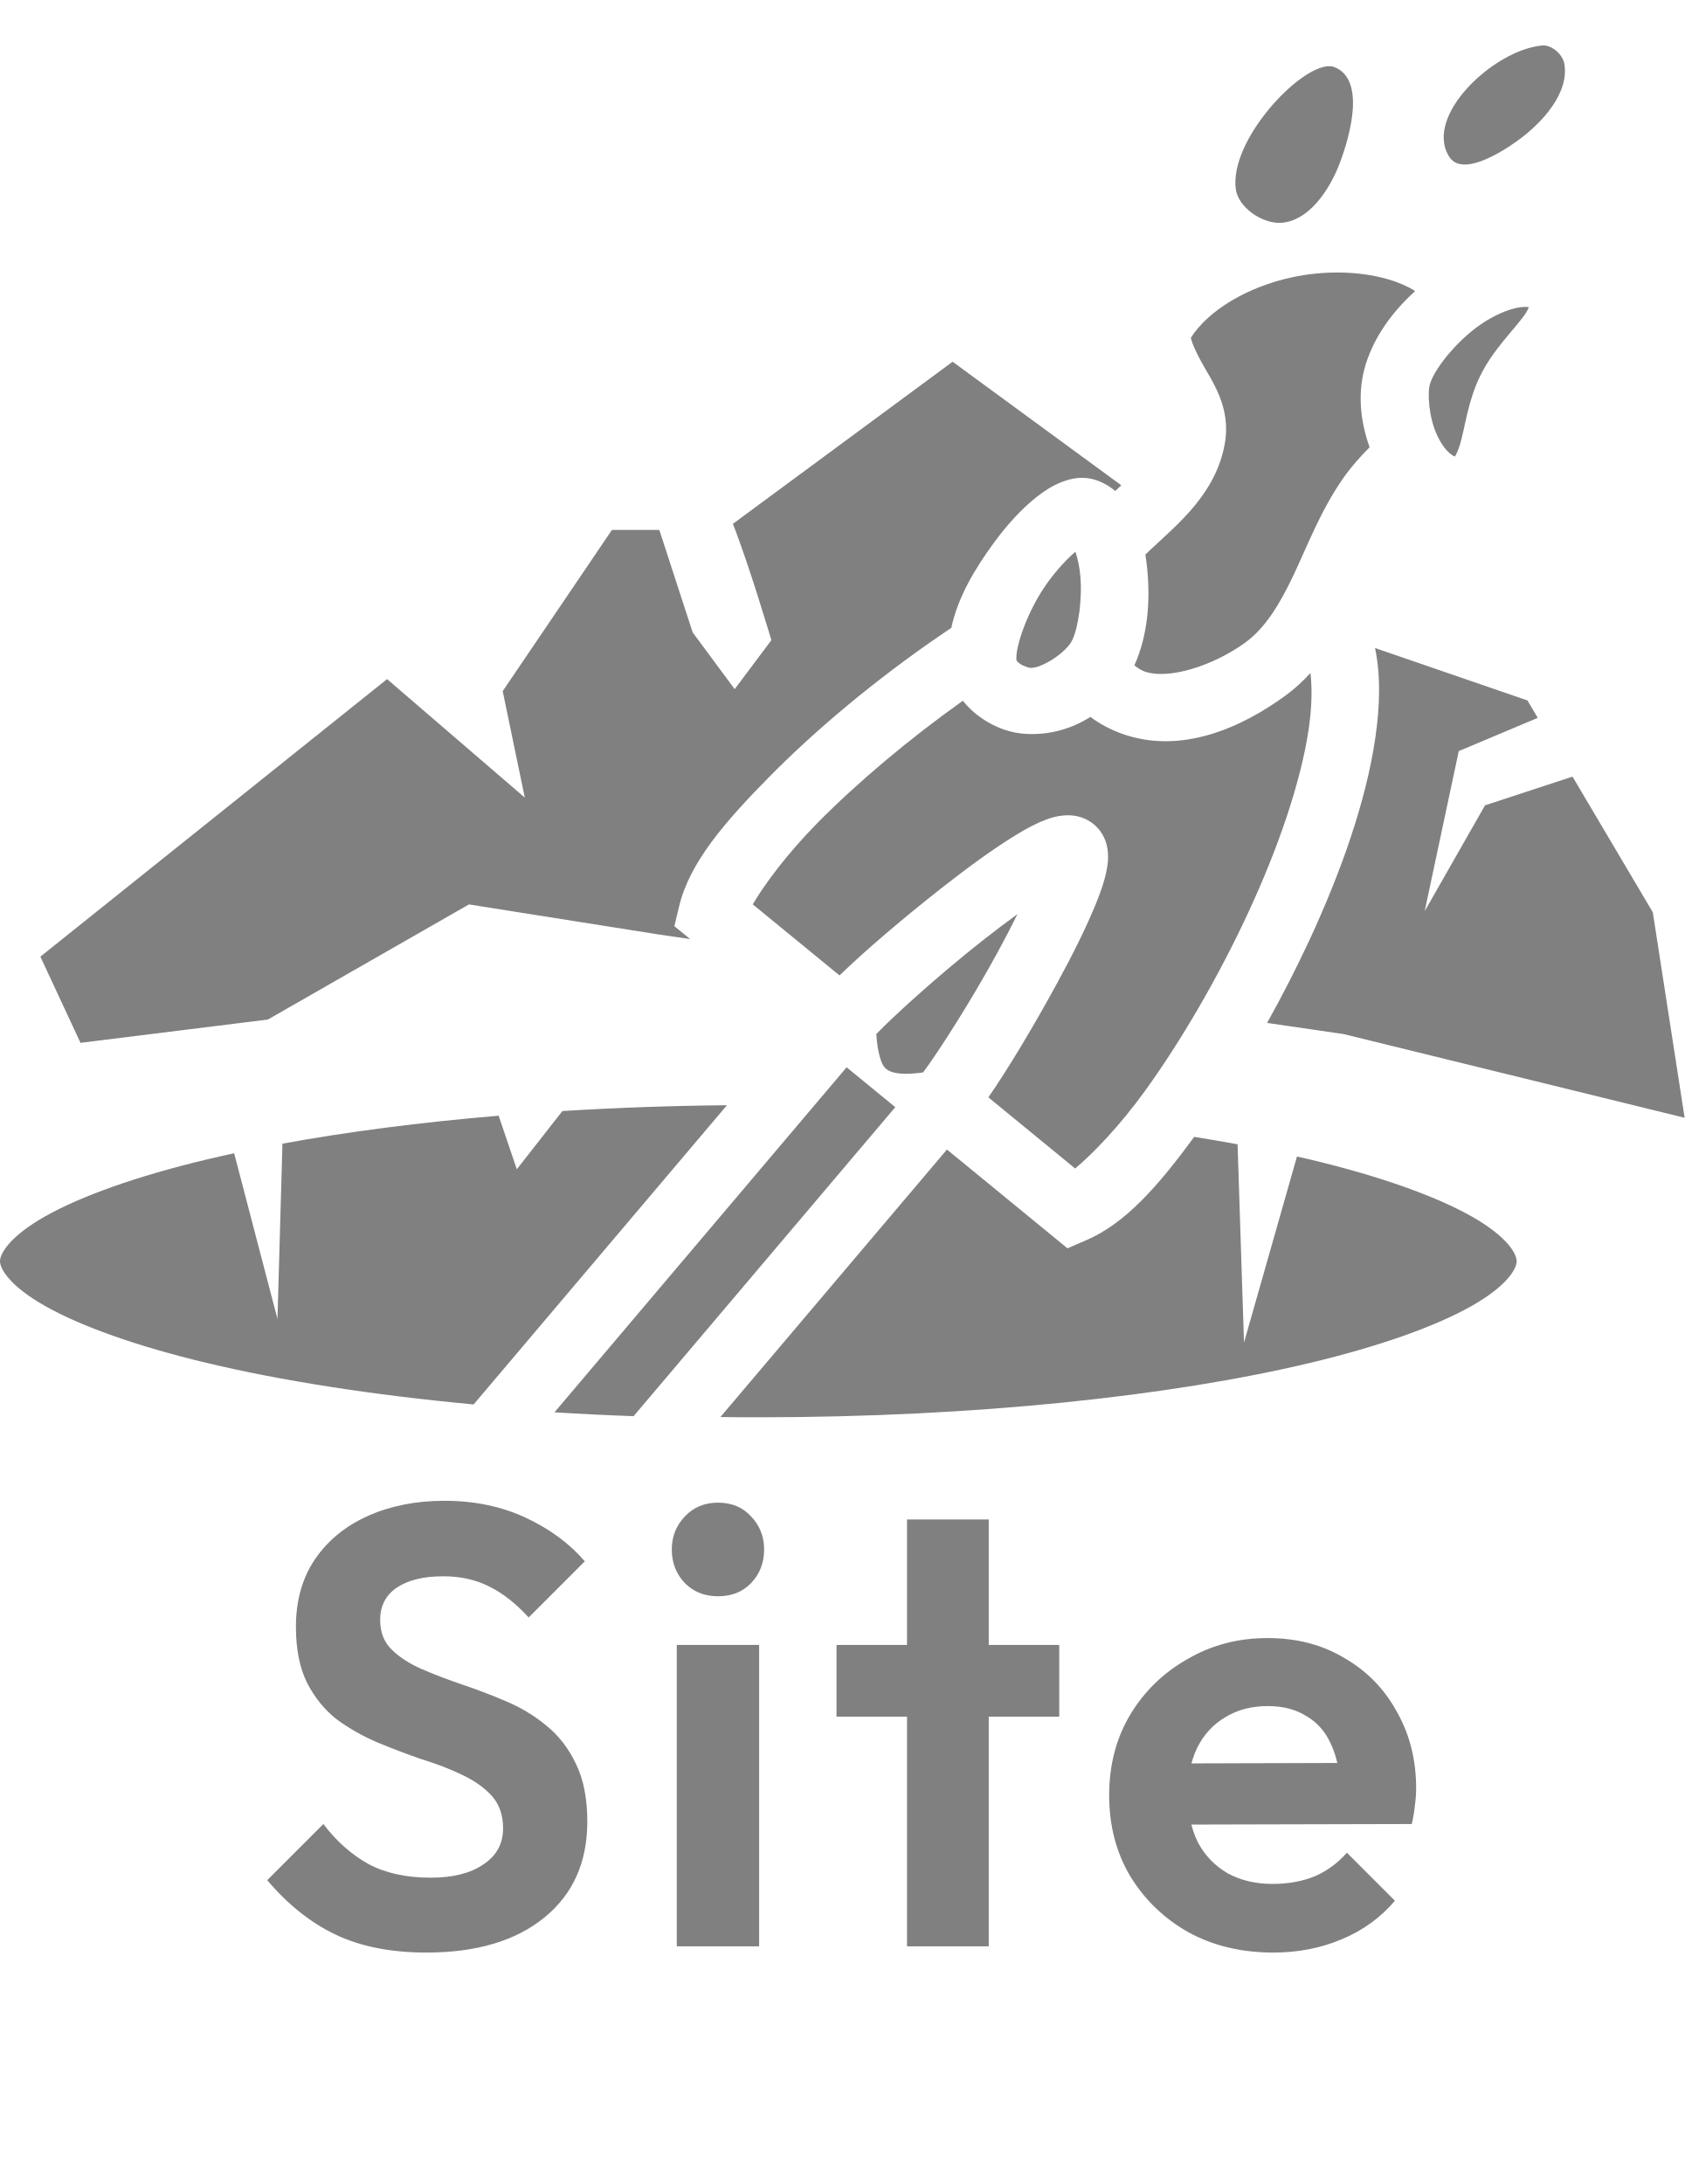
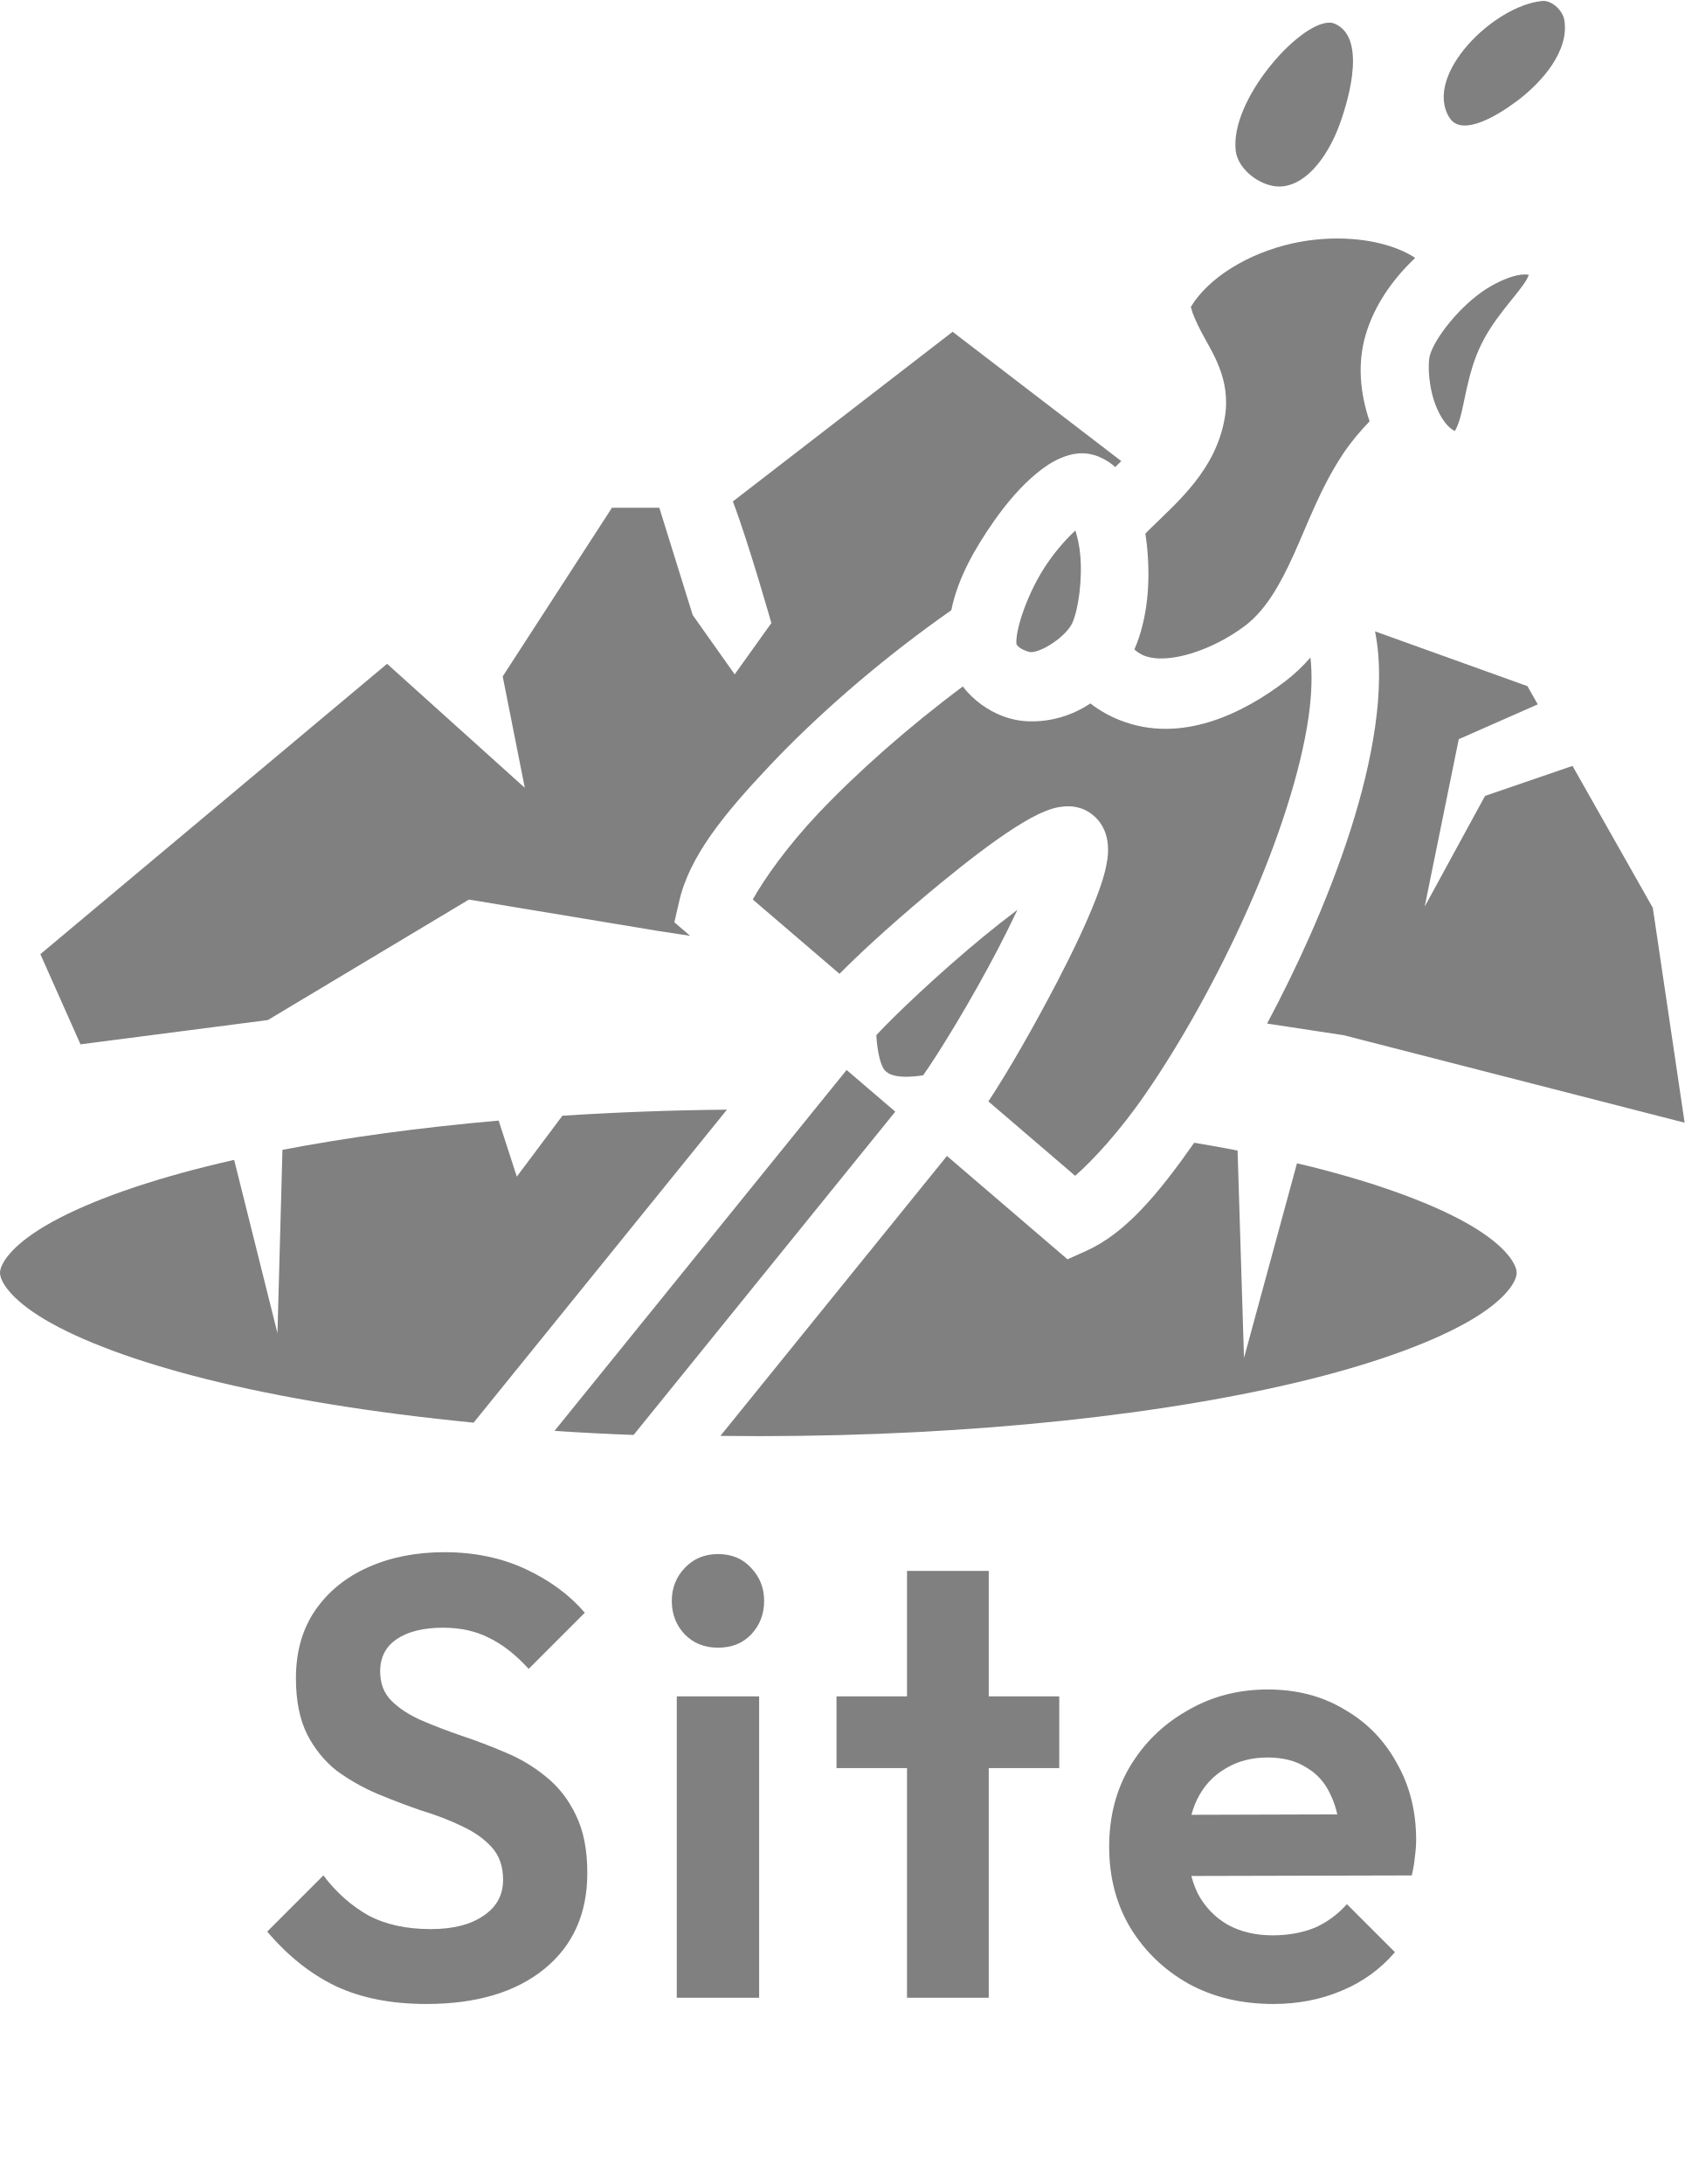
<svg xmlns="http://www.w3.org/2000/svg" width="27" height="35" viewBox="0 0 27 35" fill="none">
-   <path d="M6.833 31.291C6.267 31.291 5.78 31.195 5.373 31.001C4.973 30.808 4.61 30.518 4.283 30.131L5.183 29.231C5.39 29.505 5.63 29.718 5.903 29.871C6.177 30.018 6.51 30.091 6.903 30.091C7.257 30.091 7.537 30.021 7.743 29.881C7.957 29.741 8.063 29.548 8.063 29.301C8.063 29.088 8.003 28.915 7.883 28.781C7.763 28.648 7.603 28.535 7.403 28.441C7.21 28.348 6.993 28.265 6.753 28.191C6.52 28.111 6.283 28.021 6.043 27.921C5.81 27.821 5.593 27.698 5.393 27.551C5.2 27.398 5.043 27.204 4.923 26.971C4.803 26.731 4.743 26.431 4.743 26.071C4.743 25.645 4.847 25.281 5.053 24.981C5.26 24.681 5.543 24.451 5.903 24.291C6.263 24.131 6.67 24.051 7.123 24.051C7.603 24.051 8.037 24.141 8.423 24.321C8.81 24.501 9.127 24.735 9.373 25.021L8.473 25.921C8.267 25.695 8.053 25.528 7.833 25.421C7.62 25.314 7.377 25.261 7.103 25.261C6.79 25.261 6.543 25.321 6.363 25.441C6.183 25.561 6.093 25.735 6.093 25.961C6.093 26.154 6.153 26.311 6.273 26.431C6.393 26.551 6.55 26.654 6.743 26.741C6.943 26.828 7.16 26.911 7.393 26.991C7.633 27.071 7.87 27.161 8.103 27.261C8.343 27.361 8.56 27.491 8.753 27.651C8.953 27.811 9.113 28.018 9.233 28.271C9.353 28.518 9.413 28.825 9.413 29.191C9.413 29.845 9.183 30.358 8.723 30.731C8.263 31.105 7.633 31.291 6.833 31.291ZM10.847 31.191V26.361H12.167V31.191H10.847ZM11.507 25.581C11.293 25.581 11.117 25.511 10.977 25.371C10.837 25.224 10.767 25.044 10.767 24.831C10.767 24.625 10.837 24.448 10.977 24.301C11.117 24.154 11.293 24.081 11.507 24.081C11.727 24.081 11.903 24.154 12.037 24.301C12.177 24.448 12.247 24.625 12.247 24.831C12.247 25.044 12.177 25.224 12.037 25.371C11.903 25.511 11.727 25.581 11.507 25.581ZM14.537 31.191V24.351H15.847V31.191H14.537ZM13.407 27.511V26.361H16.977V27.511H13.407ZM20.407 31.291C19.9 31.291 19.45 31.184 19.057 30.971C18.663 30.751 18.35 30.451 18.117 30.071C17.89 29.691 17.777 29.258 17.777 28.771C17.777 28.291 17.887 27.864 18.107 27.491C18.333 27.111 18.64 26.811 19.027 26.591C19.413 26.364 19.843 26.251 20.317 26.251C20.783 26.251 21.193 26.358 21.547 26.571C21.907 26.778 22.187 27.064 22.387 27.431C22.593 27.791 22.697 28.201 22.697 28.661C22.697 28.748 22.69 28.838 22.677 28.931C22.67 29.018 22.653 29.118 22.627 29.231L18.567 29.241V28.261L22.017 28.251L21.487 28.661C21.473 28.375 21.42 28.134 21.327 27.941C21.24 27.748 21.11 27.601 20.937 27.501C20.77 27.395 20.563 27.341 20.317 27.341C20.057 27.341 19.83 27.401 19.637 27.521C19.443 27.634 19.293 27.798 19.187 28.011C19.087 28.218 19.037 28.465 19.037 28.751C19.037 29.044 19.09 29.301 19.197 29.521C19.31 29.735 19.47 29.901 19.677 30.021C19.883 30.134 20.123 30.191 20.397 30.191C20.643 30.191 20.867 30.151 21.067 30.071C21.267 29.985 21.44 29.858 21.587 29.691L22.357 30.461C22.123 30.735 21.837 30.941 21.497 31.081C21.163 31.221 20.8 31.291 20.407 31.291Z" fill="#808080" />
-   <path d="M24.744 0.728C24.735 0.728 24.725 0.728 24.715 0.729C23.937 0.802 22.812 1.862 23.228 2.513C23.429 2.827 24.025 2.47 24.329 2.25C24.718 1.967 25.154 1.491 25.072 1.021C25.047 0.881 24.891 0.734 24.744 0.728L24.744 0.728ZM21.303 1.061C20.812 1.063 19.705 2.254 19.806 3.028C19.845 3.327 20.237 3.594 20.543 3.57C20.983 3.535 21.308 3.04 21.465 2.634C21.652 2.148 21.88 1.276 21.392 1.077C21.364 1.066 21.333 1.06 21.303 1.061ZM21.451 4.367C21.203 4.366 20.955 4.391 20.712 4.443C19.998 4.595 19.365 4.972 19.086 5.414C19.086 5.415 19.086 5.414 19.086 5.414C19.087 5.416 19.089 5.421 19.096 5.45C19.112 5.514 19.169 5.642 19.252 5.795C19.418 6.101 19.736 6.518 19.63 7.111C19.488 7.909 18.884 8.392 18.438 8.81C18.409 8.837 18.384 8.862 18.357 8.888C18.369 8.96 18.378 9.033 18.386 9.106C18.438 9.629 18.397 10.184 18.181 10.663C18.233 10.705 18.285 10.738 18.334 10.757C18.724 10.904 19.454 10.664 19.958 10.298C20.279 10.064 20.509 9.687 20.734 9.212C20.959 8.736 21.168 8.178 21.529 7.662C21.66 7.475 21.805 7.314 21.951 7.168C21.798 6.739 21.752 6.278 21.89 5.835C22.03 5.389 22.318 4.993 22.68 4.666C22.672 4.66 22.663 4.652 22.654 4.647C22.348 4.467 21.914 4.37 21.451 4.367ZM24.449 4.918C24.424 4.918 24.398 4.92 24.373 4.923C24.232 4.939 24.023 5.016 23.814 5.145C23.397 5.402 23.003 5.884 22.92 6.148C22.874 6.295 22.9 6.685 23.029 6.967C23.135 7.2 23.25 7.287 23.318 7.317C23.34 7.278 23.367 7.231 23.4 7.122C23.483 6.844 23.525 6.43 23.723 6.025C23.927 5.609 24.246 5.307 24.426 5.059C24.478 4.987 24.483 4.966 24.504 4.923C24.486 4.92 24.468 4.919 24.449 4.919V4.918ZM15.268 5.797L11.746 8.395C12.005 9.05 12.363 10.259 12.363 10.259L11.775 11.044L11.102 10.135L10.567 8.492H9.808L8.057 11.076L8.411 12.782L6.204 10.883L0.647 15.331L1.29 16.712L4.293 16.339L7.516 14.494L10.56 14.976L11.061 15.049L10.808 14.842L10.885 14.523C11.049 13.835 11.597 13.19 12.339 12.44C13.08 11.689 14.032 10.895 15.039 10.203C15.108 10.155 15.177 10.108 15.247 10.062C15.352 9.565 15.632 9.106 15.923 8.707C16.137 8.414 16.368 8.16 16.611 7.967C16.733 7.871 16.856 7.789 17.008 7.728C17.085 7.698 17.176 7.669 17.279 7.66C17.395 7.65 17.511 7.669 17.618 7.713C17.719 7.754 17.803 7.808 17.875 7.869C17.907 7.838 17.941 7.806 17.971 7.777L15.268 5.797V5.797ZM17.236 8.841C17.107 8.952 16.947 9.121 16.798 9.325C16.471 9.773 16.267 10.373 16.291 10.584C16.294 10.584 16.307 10.61 16.347 10.637C16.404 10.677 16.496 10.703 16.517 10.704C16.697 10.709 17.088 10.461 17.186 10.257C17.283 10.055 17.351 9.588 17.313 9.211C17.301 9.085 17.275 8.961 17.236 8.841H17.236ZM16.291 10.584C16.29 10.584 16.291 10.588 16.293 10.599C16.292 10.595 16.292 10.589 16.291 10.584H16.291ZM22.038 10.385C22.132 10.832 22.116 11.333 22.04 11.843C21.891 12.848 21.493 13.975 20.983 15.074C20.774 15.522 20.549 15.962 20.308 16.393L21.536 16.572L27 17.913L26.49 14.62L25.203 12.446L23.801 12.906L22.834 14.602L23.38 12.037L24.646 11.504L24.481 11.225L22.038 10.385L22.038 10.385ZM21.003 10.786C20.884 10.916 20.751 11.039 20.599 11.15C19.922 11.643 18.929 12.117 17.948 11.746C17.779 11.682 17.62 11.596 17.476 11.489C17.19 11.671 16.851 11.775 16.481 11.763C16.196 11.754 15.946 11.657 15.724 11.503C15.619 11.43 15.518 11.339 15.432 11.23C14.565 11.846 13.742 12.541 13.111 13.179C12.614 13.682 12.249 14.177 12.065 14.493L13.455 15.632C13.872 15.228 14.472 14.718 15.085 14.236C15.502 13.909 15.911 13.609 16.262 13.394C16.438 13.286 16.595 13.199 16.763 13.136C16.846 13.105 16.933 13.077 17.051 13.068C17.17 13.058 17.357 13.068 17.528 13.208C17.699 13.348 17.743 13.527 17.755 13.644C17.767 13.761 17.754 13.849 17.738 13.936C17.706 14.11 17.647 14.277 17.571 14.466C17.419 14.845 17.194 15.295 16.942 15.757C16.571 16.438 16.169 17.111 15.841 17.586L17.232 18.726C17.514 18.49 17.943 18.048 18.356 17.476C18.925 16.688 19.521 15.67 20.002 14.633C20.484 13.597 20.848 12.536 20.974 11.69C21.026 11.334 21.032 11.033 21.003 10.786L21.003 10.786ZM16.307 14.65C16.121 14.785 15.938 14.923 15.758 15.065C15.039 15.63 14.321 16.284 14.045 16.571C14.062 16.859 14.123 17.048 14.18 17.109C14.24 17.174 14.381 17.245 14.795 17.186C15.033 16.868 15.557 16.054 15.992 15.256C16.101 15.056 16.206 14.854 16.307 14.65H16.307ZM13.569 17.104L8.887 22.633C9.3 22.659 9.723 22.68 10.155 22.695L14.349 17.743L13.569 17.104ZM11.651 17.712C10.771 17.72 9.892 17.751 9.014 17.805L8.283 18.738L7.992 17.88C6.728 17.986 5.56 18.139 4.527 18.328L4.447 21.136L3.753 18.482C3.603 18.514 3.454 18.548 3.306 18.583C2.188 18.85 1.296 19.17 0.727 19.491C0.158 19.812 0 20.088 0 20.212C0 20.335 0.158 20.611 0.727 20.932C1.296 21.253 2.188 21.573 3.306 21.84C4.503 22.126 5.962 22.355 7.591 22.507L11.651 17.712H11.651ZM19.14 18.219C18.562 19.007 18.039 19.604 17.414 19.873L17.109 20.005L15.177 18.422L11.546 22.709C11.747 22.712 11.95 22.713 12.154 22.713C15.624 22.713 18.766 22.374 21.002 21.84C22.12 21.573 23.012 21.253 23.581 20.932C24.15 20.611 24.308 20.335 24.308 20.212C24.308 20.088 24.15 19.812 23.581 19.491C23.012 19.17 22.12 18.85 21.002 18.583C20.932 18.566 20.859 18.55 20.787 18.534L19.938 21.516L19.835 18.338C19.604 18.296 19.372 18.256 19.14 18.219V18.219Z" fill="#808080" />
+   <path d="M6.833 32.115C6.267 32.115 5.78 32.018 5.373 31.825C4.973 31.631 4.61 31.341 4.283 30.955L5.183 30.055C5.39 30.328 5.63 30.541 5.903 30.695C6.177 30.841 6.51 30.915 6.903 30.915C7.257 30.915 7.537 30.845 7.743 30.705C7.957 30.565 8.063 30.371 8.063 30.125C8.063 29.911 8.003 29.738 7.883 29.605C7.763 29.471 7.603 29.358 7.403 29.265C7.21 29.171 6.993 29.088 6.753 29.015C6.52 28.935 6.283 28.845 6.043 28.745C5.81 28.645 5.593 28.521 5.393 28.375C5.2 28.221 5.043 28.028 4.923 27.795C4.803 27.555 4.743 27.255 4.743 26.895C4.743 26.468 4.847 26.105 5.053 25.805C5.26 25.505 5.543 25.275 5.903 25.115C6.263 24.955 6.67 24.875 7.123 24.875C7.603 24.875 8.037 24.965 8.423 25.145C8.81 25.325 9.127 25.558 9.373 25.845L8.473 26.745C8.267 26.518 8.053 26.351 7.833 26.245C7.62 26.138 7.377 26.085 7.103 26.085C6.79 26.085 6.543 26.145 6.363 26.265C6.183 26.385 6.093 26.558 6.093 26.785C6.093 26.978 6.153 27.135 6.273 27.255C6.393 27.375 6.55 27.478 6.743 27.565C6.943 27.651 7.16 27.735 7.393 27.815C7.633 27.895 7.87 27.985 8.103 28.085C8.343 28.185 8.56 28.315 8.753 28.475C8.953 28.635 9.113 28.841 9.233 29.095C9.353 29.341 9.413 29.648 9.413 30.015C9.413 30.668 9.183 31.181 8.723 31.555C8.263 31.928 7.633 32.115 6.833 32.115ZM10.847 32.015V27.185H12.167V32.015H10.847ZM11.507 26.405C11.293 26.405 11.117 26.335 10.977 26.195C10.837 26.048 10.767 25.868 10.767 25.655C10.767 25.448 10.837 25.271 10.977 25.125C11.117 24.978 11.293 24.905 11.507 24.905C11.727 24.905 11.903 24.978 12.037 25.125C12.177 25.271 12.247 25.448 12.247 25.655C12.247 25.868 12.177 26.048 12.037 26.195C11.903 26.335 11.727 26.405 11.507 26.405ZM14.537 32.015V25.175H15.847V32.015H14.537ZM13.407 28.335V27.185H16.977V28.335H13.407ZM20.407 32.115C19.9 32.115 19.45 32.008 19.057 31.795C18.663 31.575 18.35 31.275 18.117 30.895C17.89 30.515 17.777 30.081 17.777 29.595C17.777 29.115 17.887 28.688 18.107 28.315C18.333 27.935 18.64 27.635 19.027 27.415C19.413 27.188 19.843 27.075 20.317 27.075C20.783 27.075 21.193 27.181 21.547 27.395C21.907 27.601 22.187 27.888 22.387 28.255C22.593 28.615 22.697 29.025 22.697 29.485C22.697 29.571 22.69 29.661 22.677 29.755C22.67 29.841 22.653 29.941 22.627 30.055L18.567 30.065V29.085L22.017 29.075L21.487 29.485C21.473 29.198 21.42 28.958 21.327 28.765C21.24 28.571 21.11 28.425 20.937 28.325C20.77 28.218 20.563 28.165 20.317 28.165C20.057 28.165 19.83 28.225 19.637 28.345C19.443 28.458 19.293 28.621 19.187 28.835C19.087 29.041 19.037 29.288 19.037 29.575C19.037 29.868 19.09 30.125 19.197 30.345C19.31 30.558 19.47 30.725 19.677 30.845C19.883 30.958 20.123 31.015 20.397 31.015C20.643 31.015 20.867 30.975 21.067 30.895C21.267 30.808 21.44 30.681 21.587 30.515L22.357 31.285C22.123 31.558 21.837 31.765 21.497 31.905C21.163 32.045 20.8 32.115 20.407 32.115Z" fill="#808080" />
+   <path d="M24.744 0.015C24.735 0.014 24.725 0.015 24.715 0.016C23.937 0.092 22.812 1.201 23.228 1.882C23.429 2.211 24.025 1.837 24.329 1.607C24.718 1.311 25.154 0.813 25.072 0.322C25.047 0.174 24.891 0.021 24.744 0.015L24.744 0.015ZM21.303 0.363C20.812 0.365 19.705 1.611 19.806 2.421C19.845 2.734 20.237 3.013 20.543 2.988C20.983 2.951 21.308 2.433 21.465 2.009C21.652 1.5 21.88 0.589 21.392 0.38C21.364 0.368 21.333 0.362 21.303 0.363ZM21.451 3.822C21.203 3.821 20.955 3.847 20.712 3.901C19.998 4.06 19.365 4.455 19.086 4.918C19.086 4.918 19.086 4.917 19.086 4.917C19.087 4.919 19.089 4.924 19.096 4.954C19.112 5.022 19.169 5.156 19.252 5.316C19.418 5.635 19.736 6.072 19.63 6.693C19.488 7.528 18.884 8.032 18.438 8.47C18.409 8.498 18.384 8.524 18.357 8.551C18.369 8.627 18.378 8.703 18.386 8.78C18.438 9.327 18.397 9.907 18.181 10.409C18.233 10.453 18.285 10.487 18.334 10.506C18.724 10.661 19.454 10.41 19.958 10.026C20.279 9.781 20.509 9.387 20.734 8.89C20.959 8.393 21.168 7.809 21.529 7.268C21.66 7.073 21.805 6.904 21.951 6.752C21.798 6.303 21.752 5.821 21.89 5.358C22.03 4.891 22.318 4.477 22.68 4.135C22.672 4.128 22.663 4.12 22.654 4.115C22.348 3.926 21.914 3.825 21.451 3.822ZM24.449 4.399C24.424 4.398 24.398 4.4 24.373 4.403C24.232 4.421 24.023 4.501 23.814 4.635C23.397 4.905 23.003 5.409 22.92 5.685C22.874 5.839 22.9 6.247 23.029 6.542C23.135 6.786 23.25 6.876 23.318 6.908C23.34 6.867 23.367 6.817 23.4 6.704C23.483 6.413 23.525 5.98 23.723 5.556C23.927 5.121 24.246 4.805 24.426 4.546C24.478 4.47 24.483 4.449 24.504 4.404C24.486 4.401 24.468 4.399 24.449 4.399V4.399ZM15.268 5.317L11.746 8.036C12.005 8.721 12.363 9.985 12.363 9.985L11.775 10.807L11.102 9.856L10.567 8.137H9.808L8.057 10.84L8.411 12.625L6.204 10.638L0.647 15.291L1.29 16.736L4.293 16.347L7.516 14.416L10.56 14.921L11.061 14.997L10.808 14.78L10.885 14.447C11.049 13.726 11.597 13.052 12.339 12.267C13.08 11.482 14.032 10.651 15.039 9.927C15.108 9.877 15.177 9.828 15.247 9.779C15.352 9.259 15.632 8.78 15.923 8.362C16.137 8.055 16.368 7.789 16.611 7.588C16.733 7.488 16.856 7.401 17.008 7.338C17.085 7.306 17.176 7.276 17.279 7.267C17.395 7.257 17.511 7.276 17.618 7.322C17.719 7.365 17.803 7.421 17.875 7.485C17.907 7.453 17.941 7.42 17.971 7.389L15.268 5.317V5.317ZM17.236 8.502C17.107 8.619 16.947 8.795 16.798 9.009C16.471 9.477 16.267 10.105 16.291 10.326C16.294 10.326 16.307 10.352 16.347 10.382C16.404 10.423 16.496 10.45 16.517 10.451C16.697 10.457 17.088 10.197 17.186 9.984C17.283 9.772 17.351 9.284 17.313 8.889C17.301 8.758 17.275 8.628 17.236 8.502H17.236ZM16.291 10.326C16.29 10.326 16.291 10.33 16.293 10.341C16.292 10.337 16.292 10.331 16.291 10.326H16.291ZM22.038 10.118C22.132 10.585 22.116 11.109 22.04 11.642C21.891 12.694 21.493 13.873 20.983 15.023C20.774 15.491 20.549 15.952 20.308 16.403L21.536 16.59L27 17.992L26.49 14.548L25.203 12.274L23.801 12.755L22.834 14.529L23.38 11.846L24.646 11.288L24.481 10.996L22.038 10.118L22.038 10.118ZM21.003 10.537C20.884 10.674 20.751 10.802 20.599 10.918C19.922 11.433 18.929 11.93 17.948 11.541C17.779 11.475 17.62 11.384 17.476 11.273C17.19 11.463 16.851 11.572 16.481 11.559C16.196 11.549 15.946 11.448 15.724 11.287C15.619 11.21 15.518 11.116 15.432 11.001C14.565 11.646 13.742 12.373 13.111 13.04C12.614 13.567 12.249 14.085 12.065 14.415L13.455 15.606C13.872 15.184 14.472 14.65 15.085 14.146C15.502 13.804 15.911 13.49 16.262 13.265C16.438 13.153 16.595 13.062 16.763 12.996C16.846 12.963 16.933 12.934 17.051 12.924C17.17 12.914 17.357 12.924 17.528 13.071C17.699 13.218 17.743 13.405 17.755 13.527C17.767 13.649 17.754 13.741 17.738 13.832C17.706 14.014 17.647 14.189 17.571 14.387C17.419 14.783 17.194 15.254 16.942 15.738C16.571 16.449 16.169 17.154 15.841 17.651L17.232 18.843C17.514 18.597 17.943 18.134 18.356 17.535C18.925 16.712 19.521 15.646 20.002 14.562C20.484 13.477 20.848 12.367 20.974 11.482C21.026 11.11 21.032 10.795 21.003 10.537L21.003 10.537ZM16.307 14.58C16.121 14.72 15.938 14.865 15.758 15.013C15.039 15.604 14.321 16.289 14.045 16.589C14.062 16.89 14.123 17.088 14.18 17.152C14.24 17.22 14.381 17.294 14.795 17.233C15.033 16.899 15.557 16.048 15.992 15.214C16.101 15.005 16.206 14.793 16.307 14.58H16.307ZM13.569 17.147L8.887 22.931C9.3 22.958 9.723 22.98 10.155 22.996L14.349 17.815L13.569 17.147ZM11.651 17.783C10.771 17.791 9.892 17.824 9.014 17.88L8.283 18.856L7.992 17.958C6.728 18.069 5.56 18.229 4.527 18.427L4.447 21.365L3.753 18.588C3.603 18.622 3.454 18.657 3.306 18.694C2.188 18.973 1.296 19.308 0.727 19.644C0.158 19.98 0 20.268 0 20.398C0 20.527 0.158 20.815 0.727 21.151C1.296 21.487 2.188 21.822 3.306 22.101C4.503 22.401 5.962 22.64 7.591 22.799L11.651 17.783H11.651ZM19.14 18.313C18.562 19.137 18.039 19.762 17.414 20.044L17.109 20.181L15.177 18.525L11.546 23.011C11.747 23.013 11.95 23.015 12.154 23.015C15.624 23.015 18.766 22.66 21.002 22.101C22.12 21.822 23.012 21.487 23.581 21.151C24.15 20.815 24.308 20.527 24.308 20.398C24.308 20.268 24.15 19.98 23.581 19.644C23.012 19.308 22.12 18.973 21.002 18.694C20.932 18.676 20.859 18.66 20.787 18.643L19.938 21.762L19.835 18.438C19.604 18.393 19.372 18.352 19.14 18.313V18.313Z" fill="#808080" />
</svg>
